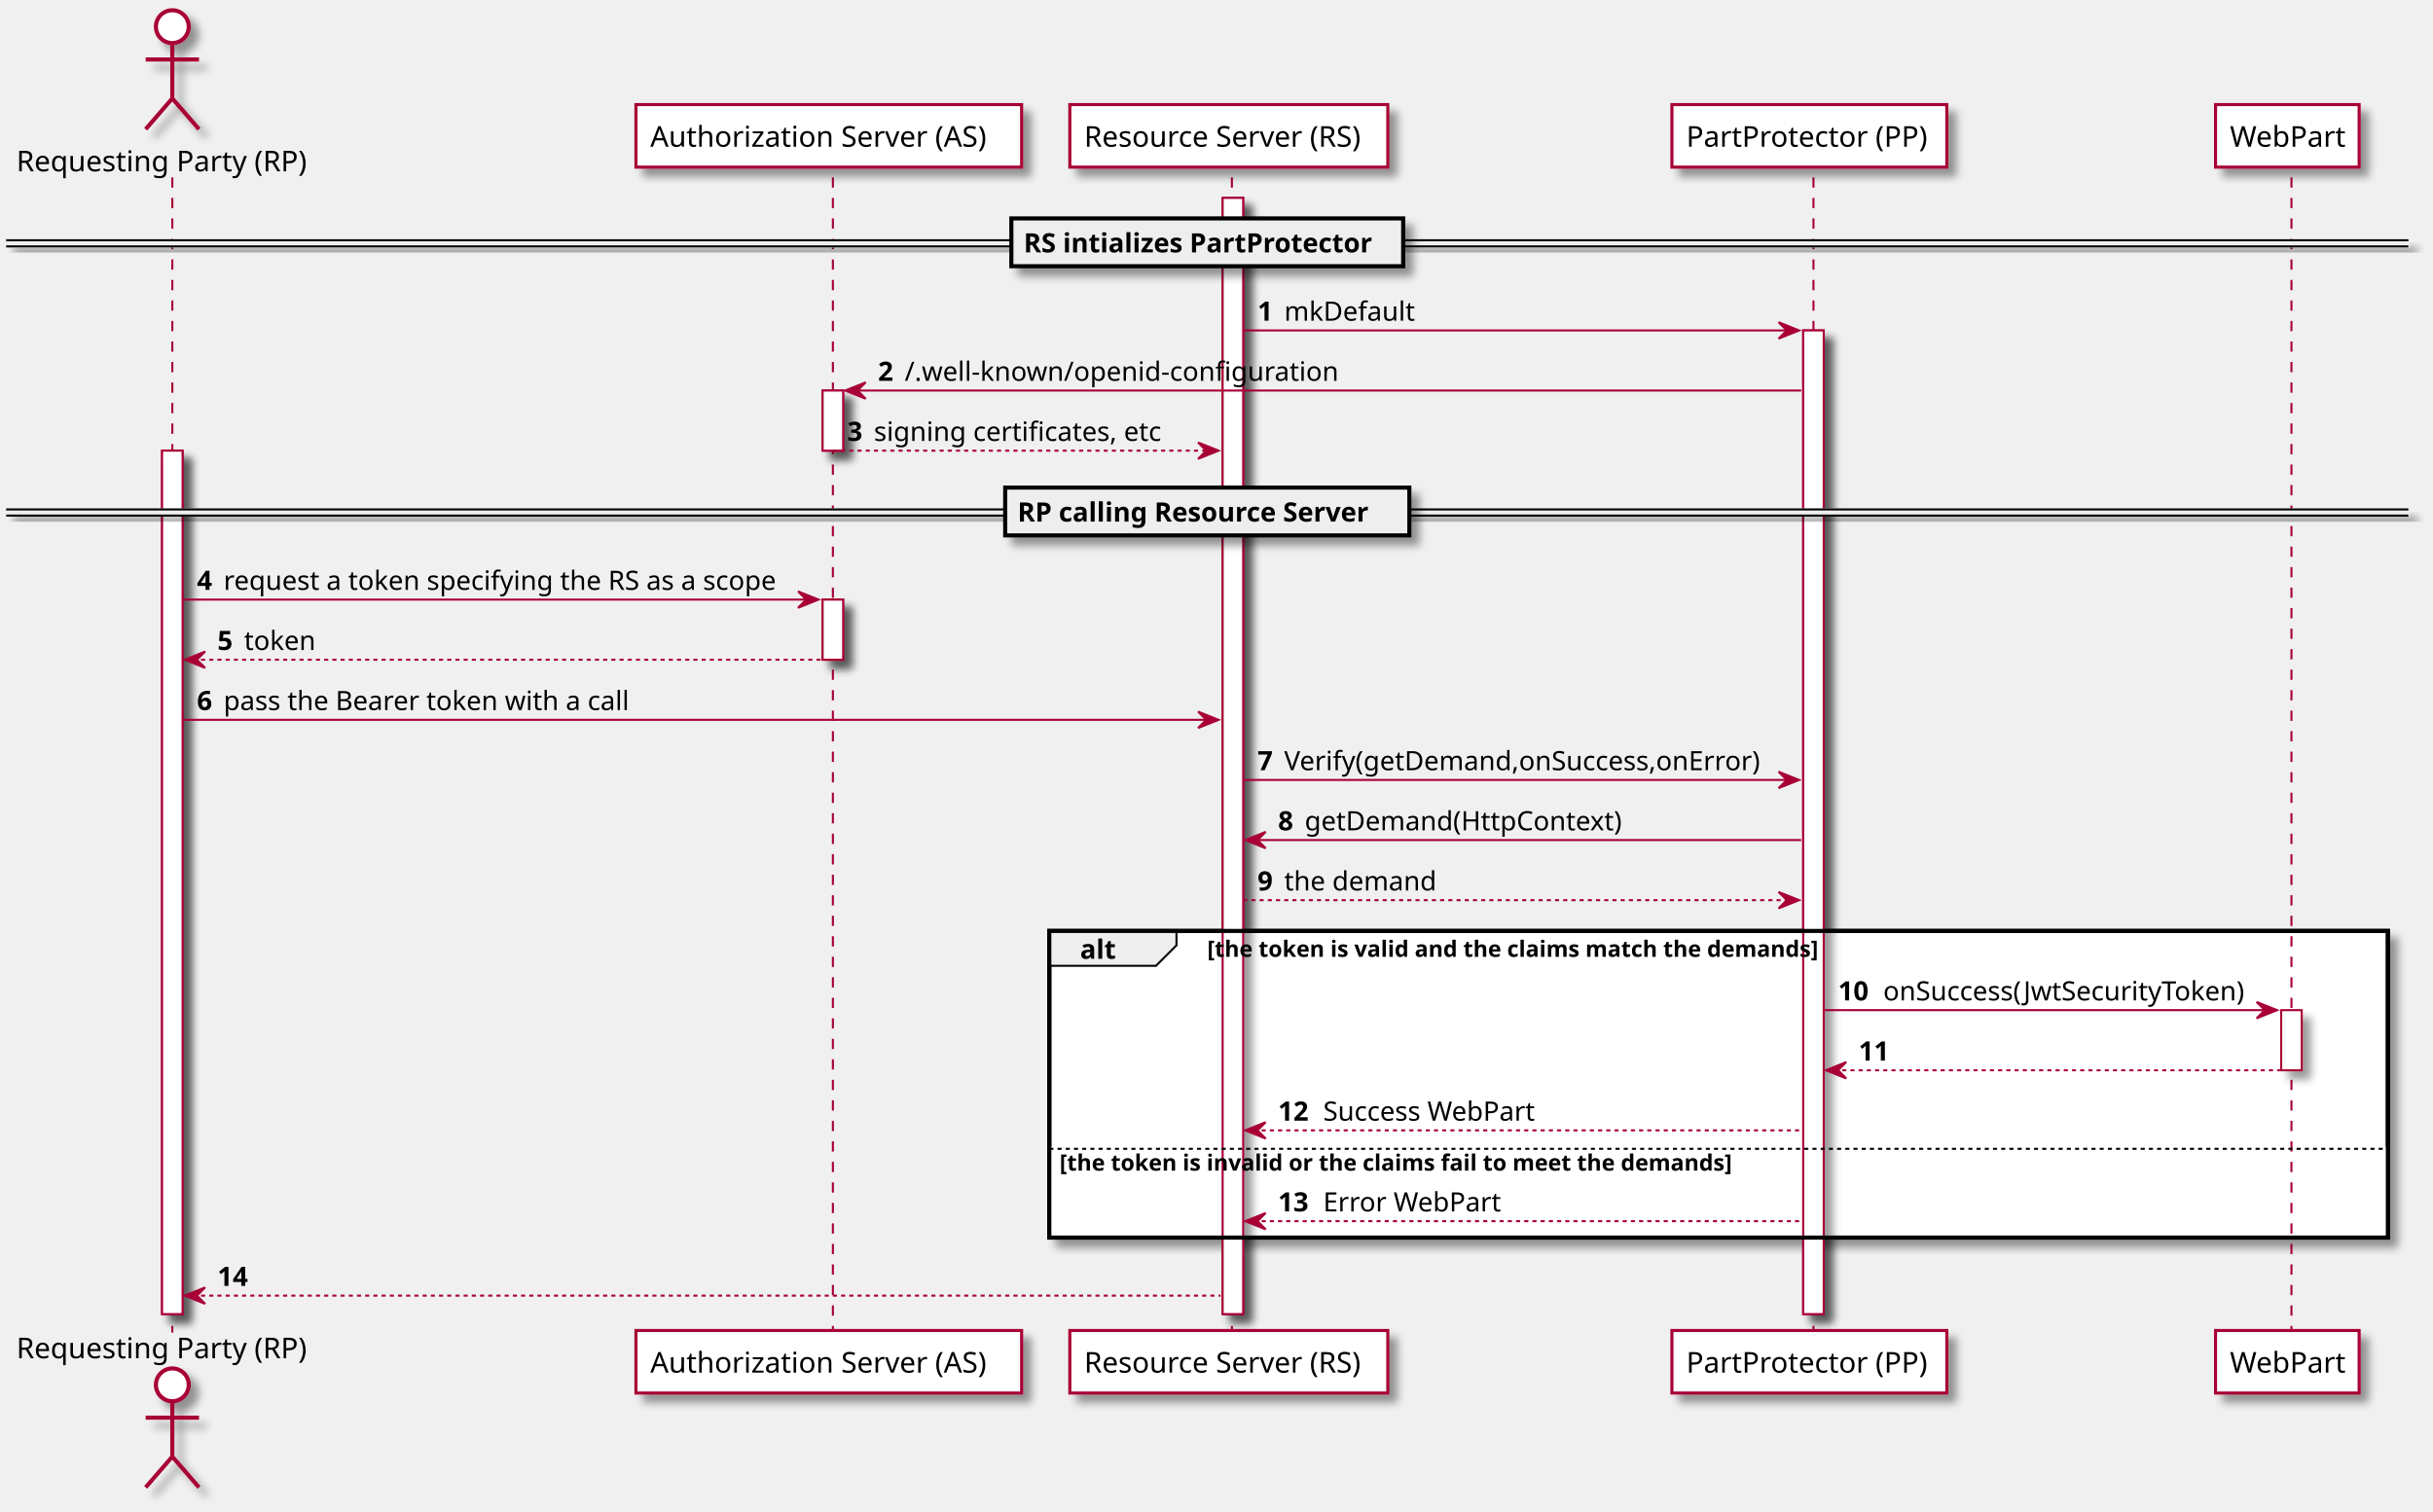
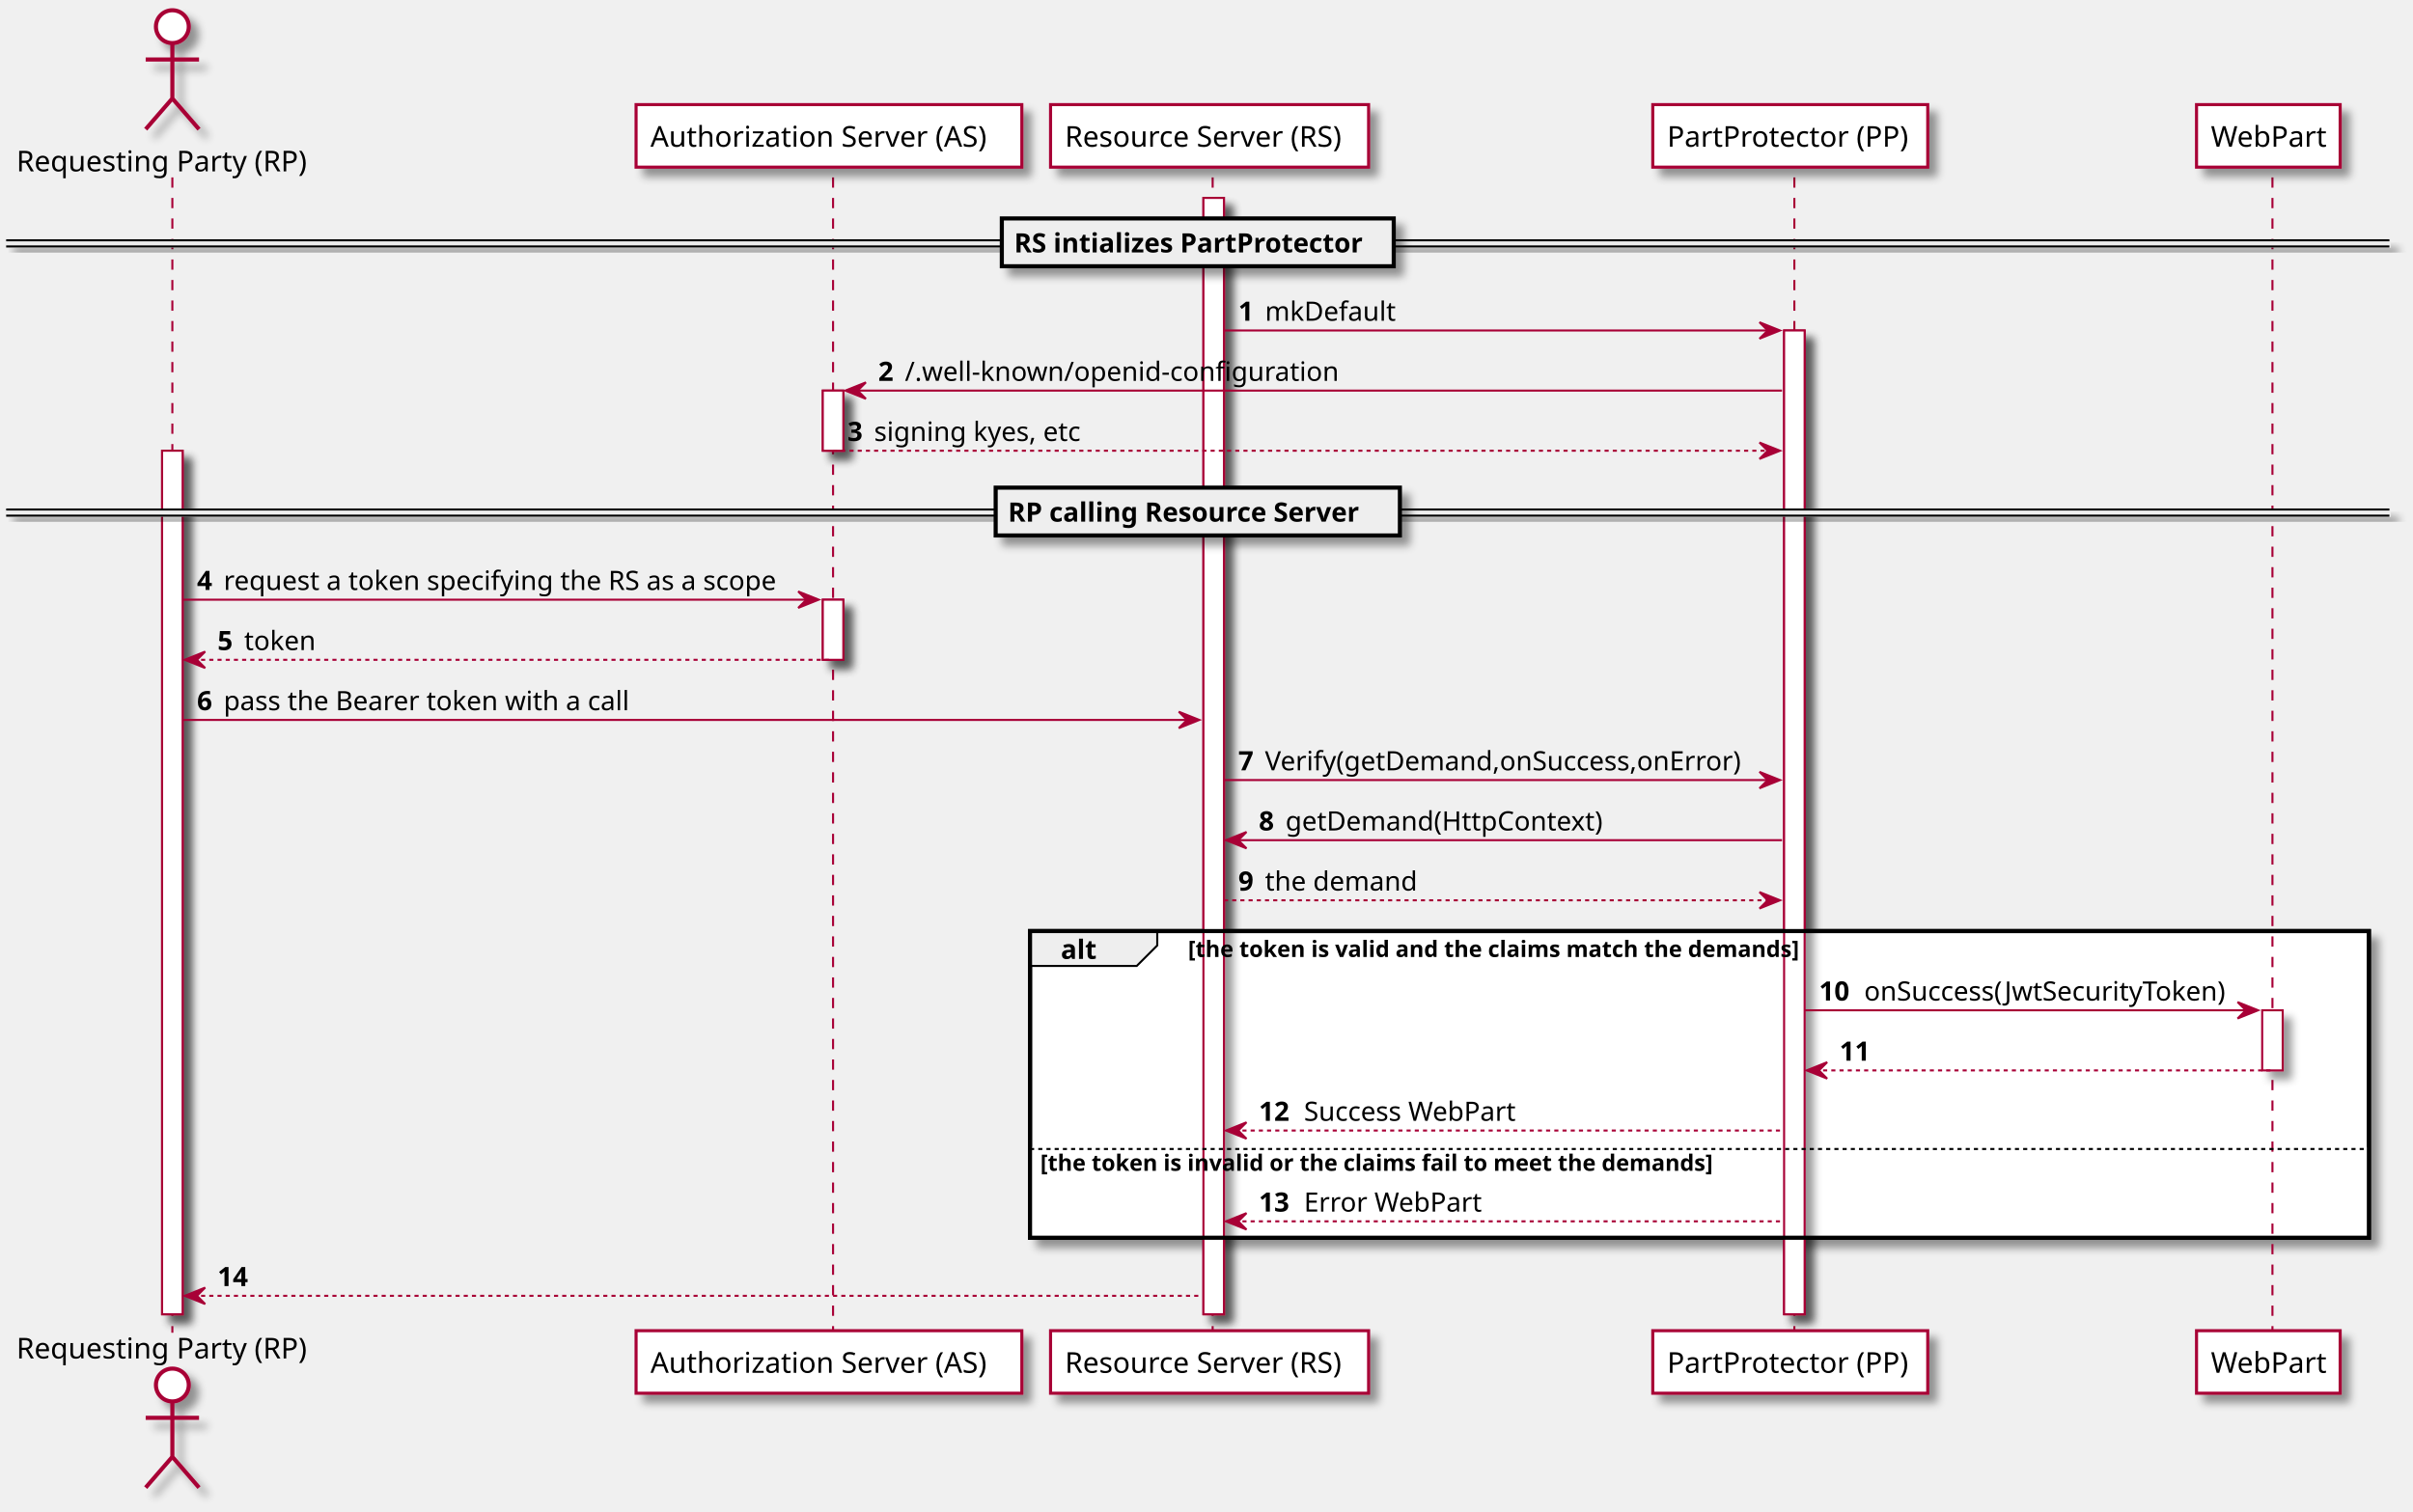
- <svg xmlns="http://www.w3.org/2000/svg" contentScriptType="application/ecmascript" contentStyleType="text/css" height="737px" preserveAspectRatio="none" style="width:1186px;height:737px;" version="1.1" viewBox="0 0 1186 737" width="1186px" zoomAndPan="magnify">
+ <svg xmlns="http://www.w3.org/2000/svg" contentScriptType="application/ecmascript" contentStyleType="text/css" height="737px" preserveAspectRatio="none" style="width:1176px;height:737px;" version="1.1" viewBox="0 0 1176 737" width="1176px" zoomAndPan="magnify">
  <defs>
-     <filter height="300%" id="fko993gzk0pt4" width="300%" x="-1" y="-1">
+     <filter height="300%" id="ffq9v8etzm3dj" width="300%" x="-1" y="-1">
      <feGaussianBlur result="blurOut" stdDeviation="2.0" />
      <feColorMatrix in="blurOut" result="blurOut2" type="matrix" values="0 0 0 0 0 0 0 0 0 0 0 0 0 0 0 0 0 0 .4 0" />
      <feOffset dx="4.0" dy="4.0" in="blurOut2" result="blurOut3" />
      <feBlend in="SourceGraphic" in2="blurOut3" mode="normal" />
    </filter>
  </defs>
  <g>
-     <rect fill="#FFFFFF" filter="url(#fko993gzk0pt4)" height="420.992" style="stroke: #A80036; stroke-width: 1.0;" width="10" x="79" y="219.731" />
-     <rect fill="#FFFFFF" filter="url(#fko993gzk0pt4)" height="29.311" style="stroke: #A80036; stroke-width: 1.0;" width="10" x="401" y="190.42" />
-     <rect fill="#FFFFFF" filter="url(#fko993gzk0pt4)" height="29.311" style="stroke: #A80036; stroke-width: 1.0;" width="10" x="401" y="292.352" />
-     <rect fill="#FFFFFF" filter="url(#fko993gzk0pt4)" height="544.234" style="stroke: #A80036; stroke-width: 1.0;" width="10" x="596" y="96.488" />
-     <rect fill="#FFFFFF" filter="url(#fko993gzk0pt4)" height="479.613" style="stroke: #A80036; stroke-width: 1.0;" width="10" x="879" y="161.109" />
-     <rect fill="#FFFFFF" filter="url(#fko993gzk0pt4)" height="29.311" style="stroke: #A80036; stroke-width: 1.0;" width="10" x="1112" y="492.525" />
-     <rect fill="#FFFFFF" filter="url(#fko993gzk0pt4)" height="149.508" style="stroke: #000000; stroke-width: 2.0;" width="652.5" x="511.5" y="453.904" />
-     <rect fill="#FFFFFF" height="44.266" style="stroke: none; stroke-width: 1.0;" width="652.5" x="511.5" y="559.146" />
+     <rect fill="#FFFFFF" filter="url(#ffq9v8etzm3dj)" height="420.992" style="stroke: #A80036; stroke-width: 1.0;" width="10" x="79" y="219.731" />
+     <rect fill="#FFFFFF" filter="url(#ffq9v8etzm3dj)" height="29.311" style="stroke: #A80036; stroke-width: 1.0;" width="10" x="401" y="190.42" />
+     <rect fill="#FFFFFF" filter="url(#ffq9v8etzm3dj)" height="29.311" style="stroke: #A80036; stroke-width: 1.0;" width="10" x="401" y="292.352" />
+     <rect fill="#FFFFFF" filter="url(#ffq9v8etzm3dj)" height="544.234" style="stroke: #A80036; stroke-width: 1.0;" width="10" x="586.5" y="96.488" />
+     <rect fill="#FFFFFF" filter="url(#ffq9v8etzm3dj)" height="479.613" style="stroke: #A80036; stroke-width: 1.0;" width="10" x="869.5" y="161.109" />
+     <rect fill="#FFFFFF" filter="url(#ffq9v8etzm3dj)" height="29.311" style="stroke: #A80036; stroke-width: 1.0;" width="10" x="1102.5" y="492.525" />
+     <rect fill="#FFFFFF" filter="url(#ffq9v8etzm3dj)" height="149.508" style="stroke: #000000; stroke-width: 2.0;" width="652.5" x="502" y="453.904" />
+     <rect fill="#FFFFFF" height="44.266" style="stroke: none; stroke-width: 1.0;" width="652.5" x="502" y="559.146" />
    <line style="stroke: #A80036; stroke-width: 1.0; stroke-dasharray: 5.0,5.0;" x1="84" x2="84" y1="86.488" y2="649.723" />
    <line style="stroke: #A80036; stroke-width: 1.0; stroke-dasharray: 5.0,5.0;" x1="406" x2="406" y1="86.488" y2="649.723" />
-     <line style="stroke: #A80036; stroke-width: 1.0; stroke-dasharray: 5.0,5.0;" x1="600.5" x2="600.5" y1="86.488" y2="649.723" />
-     <line style="stroke: #A80036; stroke-width: 1.0; stroke-dasharray: 5.0,5.0;" x1="884" x2="884" y1="86.488" y2="649.723" />
-     <line style="stroke: #A80036; stroke-width: 1.0; stroke-dasharray: 5.0,5.0;" x1="1117" x2="1117" y1="86.488" y2="649.723" />
+     <line style="stroke: #A80036; stroke-width: 1.0; stroke-dasharray: 5.0,5.0;" x1="591" x2="591" y1="86.488" y2="649.723" />
+     <line style="stroke: #A80036; stroke-width: 1.0; stroke-dasharray: 5.0,5.0;" x1="874.5" x2="874.5" y1="86.488" y2="649.723" />
+     <line style="stroke: #A80036; stroke-width: 1.0; stroke-dasharray: 5.0,5.0;" x1="1107.5" x2="1107.5" y1="86.488" y2="649.723" />
    <text fill="#000000" font-family="sans-serif" font-size="14" lengthAdjust="spacingAndGlyphs" textLength="146" x="8" y="83.535">Requesting Party (RP)</text>
-     <ellipse cx="84" cy="13" fill="#FFFFFF" filter="url(#fko993gzk0pt4)" rx="8" ry="8" style="stroke: #A80036; stroke-width: 2.0;" />
-     <path d="M84,21 L84,48 M71,29 L97,29 M84,48 L71,63 M84,48 L97,63 " fill="none" filter="url(#fko993gzk0pt4)" style="stroke: #A80036; stroke-width: 2.0;" />
+     <ellipse cx="84" cy="13" fill="#FFFFFF" filter="url(#ffq9v8etzm3dj)" rx="8" ry="8" style="stroke: #A80036; stroke-width: 2.0;" />
+     <path d="M84,21 L84,48 M71,29 L97,29 M84,48 L71,63 M84,48 L97,63 " fill="none" filter="url(#ffq9v8etzm3dj)" style="stroke: #A80036; stroke-width: 2.0;" />
    <text fill="#000000" font-family="sans-serif" font-size="14" lengthAdjust="spacingAndGlyphs" textLength="146" x="8" y="662.258">Requesting Party (RP)</text>
-     <ellipse cx="84" cy="675.211" fill="#FFFFFF" filter="url(#fko993gzk0pt4)" rx="8" ry="8" style="stroke: #A80036; stroke-width: 2.0;" />
-     <path d="M84,683.211 L84,710.211 M71,691.211 L97,691.211 M84,710.211 L71,725.211 M84,710.211 L97,725.211 " fill="none" filter="url(#fko993gzk0pt4)" style="stroke: #A80036; stroke-width: 2.0;" />
-     <rect fill="#FFFFFF" filter="url(#fko993gzk0pt4)" height="30.488" style="stroke: #A80036; stroke-width: 1.5;" width="188" x="310" y="51" />
+     <ellipse cx="84" cy="675.211" fill="#FFFFFF" filter="url(#ffq9v8etzm3dj)" rx="8" ry="8" style="stroke: #A80036; stroke-width: 2.0;" />
+     <path d="M84,683.211 L84,710.211 M71,691.211 L97,691.211 M84,710.211 L71,725.211 M84,710.211 L97,725.211 " fill="none" filter="url(#ffq9v8etzm3dj)" style="stroke: #A80036; stroke-width: 2.0;" />
+     <rect fill="#FFFFFF" filter="url(#ffq9v8etzm3dj)" height="30.488" style="stroke: #A80036; stroke-width: 1.5;" width="188" x="310" y="51" />
    <text fill="#000000" font-family="sans-serif" font-size="14" lengthAdjust="spacingAndGlyphs" textLength="174" x="317" y="71.535">Authorization Server (AS)</text>
-     <rect fill="#FFFFFF" filter="url(#fko993gzk0pt4)" height="30.488" style="stroke: #A80036; stroke-width: 1.5;" width="188" x="310" y="648.723" />
+     <rect fill="#FFFFFF" filter="url(#ffq9v8etzm3dj)" height="30.488" style="stroke: #A80036; stroke-width: 1.5;" width="188" x="310" y="648.723" />
    <text fill="#000000" font-family="sans-serif" font-size="14" lengthAdjust="spacingAndGlyphs" textLength="174" x="317" y="669.258">Authorization Server (AS)</text>
-     <rect fill="#FFFFFF" filter="url(#fko993gzk0pt4)" height="30.488" style="stroke: #A80036; stroke-width: 1.5;" width="155" x="521.5" y="51" />
-     <text fill="#000000" font-family="sans-serif" font-size="14" lengthAdjust="spacingAndGlyphs" textLength="141" x="528.5" y="71.535">Resource Server (RS)</text>
-     <rect fill="#FFFFFF" filter="url(#fko993gzk0pt4)" height="30.488" style="stroke: #A80036; stroke-width: 1.5;" width="155" x="521.5" y="648.723" />
-     <text fill="#000000" font-family="sans-serif" font-size="14" lengthAdjust="spacingAndGlyphs" textLength="141" x="528.5" y="669.258">Resource Server (RS)</text>
-     <rect fill="#FFFFFF" filter="url(#fko993gzk0pt4)" height="30.488" style="stroke: #A80036; stroke-width: 1.5;" width="134" x="815" y="51" />
-     <text fill="#000000" font-family="sans-serif" font-size="14" lengthAdjust="spacingAndGlyphs" textLength="120" x="822" y="71.535">PartProtector (PP)</text>
-     <rect fill="#FFFFFF" filter="url(#fko993gzk0pt4)" height="30.488" style="stroke: #A80036; stroke-width: 1.5;" width="134" x="815" y="648.723" />
-     <text fill="#000000" font-family="sans-serif" font-size="14" lengthAdjust="spacingAndGlyphs" textLength="120" x="822" y="669.258">PartProtector (PP)</text>
-     <rect fill="#FFFFFF" filter="url(#fko993gzk0pt4)" height="30.488" style="stroke: #A80036; stroke-width: 1.5;" width="70" x="1080" y="51" />
-     <text fill="#000000" font-family="sans-serif" font-size="14" lengthAdjust="spacingAndGlyphs" textLength="56" x="1087" y="71.535">WebPart</text>
-     <rect fill="#FFFFFF" filter="url(#fko993gzk0pt4)" height="30.488" style="stroke: #A80036; stroke-width: 1.5;" width="70" x="1080" y="648.723" />
-     <text fill="#000000" font-family="sans-serif" font-size="14" lengthAdjust="spacingAndGlyphs" textLength="56" x="1087" y="669.258">WebPart</text>
-     <rect fill="#FFFFFF" filter="url(#fko993gzk0pt4)" height="420.992" style="stroke: #A80036; stroke-width: 1.0;" width="10" x="79" y="219.731" />
-     <rect fill="#FFFFFF" filter="url(#fko993gzk0pt4)" height="29.311" style="stroke: #A80036; stroke-width: 1.0;" width="10" x="401" y="190.42" />
-     <rect fill="#FFFFFF" filter="url(#fko993gzk0pt4)" height="29.311" style="stroke: #A80036; stroke-width: 1.0;" width="10" x="401" y="292.352" />
-     <rect fill="#FFFFFF" filter="url(#fko993gzk0pt4)" height="544.234" style="stroke: #A80036; stroke-width: 1.0;" width="10" x="596" y="96.488" />
-     <rect fill="#FFFFFF" filter="url(#fko993gzk0pt4)" height="479.613" style="stroke: #A80036; stroke-width: 1.0;" width="10" x="879" y="161.109" />
-     <rect fill="#FFFFFF" filter="url(#fko993gzk0pt4)" height="29.311" style="stroke: #A80036; stroke-width: 1.0;" width="10" x="1112" y="492.525" />
-     <rect fill="#EEEEEE" filter="url(#fko993gzk0pt4)" height="3" style="stroke: #EEEEEE; stroke-width: 1.0;" width="1171" x="3" y="117.144" />
-     <line style="stroke: #000000; stroke-width: 1.0;" x1="3" x2="1174" y1="117.144" y2="117.144" />
-     <line style="stroke: #000000; stroke-width: 1.0;" x1="3" x2="1174" y1="120.144" y2="120.144" />
-     <rect fill="#EEEEEE" filter="url(#fko993gzk0pt4)" height="23.311" style="stroke: #000000; stroke-width: 2.0;" width="191" x="493" y="106.488" />
-     <text fill="#000000" font-family="sans-serif" font-size="13" font-weight="bold" lengthAdjust="spacingAndGlyphs" textLength="173" x="499" y="123.057">RS intializes PartProtector</text>
-     <polygon fill="#A80036" points="867,157.109,877,161.109,867,165.109,871,161.109" style="stroke: #A80036; stroke-width: 1.0;" />
-     <line style="stroke: #A80036; stroke-width: 1.0;" x1="606" x2="873" y1="161.109" y2="161.109" />
-     <text fill="#000000" font-family="sans-serif" font-size="13" font-weight="bold" lengthAdjust="spacingAndGlyphs" textLength="9" x="613" y="156.367">1</text>
-     <text fill="#000000" font-family="sans-serif" font-size="13" lengthAdjust="spacingAndGlyphs" textLength="66" x="626" y="156.367">mkDefault</text>
+     <rect fill="#FFFFFF" filter="url(#ffq9v8etzm3dj)" height="30.488" style="stroke: #A80036; stroke-width: 1.5;" width="155" x="512" y="51" />
+     <text fill="#000000" font-family="sans-serif" font-size="14" lengthAdjust="spacingAndGlyphs" textLength="141" x="519" y="71.535">Resource Server (RS)</text>
+     <rect fill="#FFFFFF" filter="url(#ffq9v8etzm3dj)" height="30.488" style="stroke: #A80036; stroke-width: 1.5;" width="155" x="512" y="648.723" />
+     <text fill="#000000" font-family="sans-serif" font-size="14" lengthAdjust="spacingAndGlyphs" textLength="141" x="519" y="669.258">Resource Server (RS)</text>
+     <rect fill="#FFFFFF" filter="url(#ffq9v8etzm3dj)" height="30.488" style="stroke: #A80036; stroke-width: 1.5;" width="134" x="805.5" y="51" />
+     <text fill="#000000" font-family="sans-serif" font-size="14" lengthAdjust="spacingAndGlyphs" textLength="120" x="812.5" y="71.535">PartProtector (PP)</text>
+     <rect fill="#FFFFFF" filter="url(#ffq9v8etzm3dj)" height="30.488" style="stroke: #A80036; stroke-width: 1.5;" width="134" x="805.5" y="648.723" />
+     <text fill="#000000" font-family="sans-serif" font-size="14" lengthAdjust="spacingAndGlyphs" textLength="120" x="812.5" y="669.258">PartProtector (PP)</text>
+     <rect fill="#FFFFFF" filter="url(#ffq9v8etzm3dj)" height="30.488" style="stroke: #A80036; stroke-width: 1.5;" width="70" x="1070.5" y="51" />
+     <text fill="#000000" font-family="sans-serif" font-size="14" lengthAdjust="spacingAndGlyphs" textLength="56" x="1077.5" y="71.535">WebPart</text>
+     <rect fill="#FFFFFF" filter="url(#ffq9v8etzm3dj)" height="30.488" style="stroke: #A80036; stroke-width: 1.5;" width="70" x="1070.5" y="648.723" />
+     <text fill="#000000" font-family="sans-serif" font-size="14" lengthAdjust="spacingAndGlyphs" textLength="56" x="1077.5" y="669.258">WebPart</text>
+     <rect fill="#FFFFFF" filter="url(#ffq9v8etzm3dj)" height="420.992" style="stroke: #A80036; stroke-width: 1.0;" width="10" x="79" y="219.731" />
+     <rect fill="#FFFFFF" filter="url(#ffq9v8etzm3dj)" height="29.311" style="stroke: #A80036; stroke-width: 1.0;" width="10" x="401" y="190.42" />
+     <rect fill="#FFFFFF" filter="url(#ffq9v8etzm3dj)" height="29.311" style="stroke: #A80036; stroke-width: 1.0;" width="10" x="401" y="292.352" />
+     <rect fill="#FFFFFF" filter="url(#ffq9v8etzm3dj)" height="544.234" style="stroke: #A80036; stroke-width: 1.0;" width="10" x="586.5" y="96.488" />
+     <rect fill="#FFFFFF" filter="url(#ffq9v8etzm3dj)" height="479.613" style="stroke: #A80036; stroke-width: 1.0;" width="10" x="869.5" y="161.109" />
+     <rect fill="#FFFFFF" filter="url(#ffq9v8etzm3dj)" height="29.311" style="stroke: #A80036; stroke-width: 1.0;" width="10" x="1102.5" y="492.525" />
+     <rect fill="#EEEEEE" filter="url(#ffq9v8etzm3dj)" height="3" style="stroke: #EEEEEE; stroke-width: 1.0;" width="1161.5" x="3" y="117.144" />
+     <line style="stroke: #000000; stroke-width: 1.0;" x1="3" x2="1164.5" y1="117.144" y2="117.144" />
+     <line style="stroke: #000000; stroke-width: 1.0;" x1="3" x2="1164.5" y1="120.144" y2="120.144" />
+     <rect fill="#EEEEEE" filter="url(#ffq9v8etzm3dj)" height="23.311" style="stroke: #000000; stroke-width: 2.0;" width="191" x="488.25" y="106.488" />
+     <text fill="#000000" font-family="sans-serif" font-size="13" font-weight="bold" lengthAdjust="spacingAndGlyphs" textLength="173" x="494.25" y="123.057">RS intializes PartProtector</text>
+     <polygon fill="#A80036" points="857.5,157.109,867.5,161.109,857.5,165.109,861.5,161.109" style="stroke: #A80036; stroke-width: 1.0;" />
+     <line style="stroke: #A80036; stroke-width: 1.0;" x1="596.5" x2="863.5" y1="161.109" y2="161.109" />
+     <text fill="#000000" font-family="sans-serif" font-size="13" font-weight="bold" lengthAdjust="spacingAndGlyphs" textLength="9" x="603.5" y="156.367">1</text>
+     <text fill="#000000" font-family="sans-serif" font-size="13" lengthAdjust="spacingAndGlyphs" textLength="66" x="616.5" y="156.367">mkDefault</text>
    <polygon fill="#A80036" points="422,186.42,412,190.42,422,194.42,418,190.42" style="stroke: #A80036; stroke-width: 1.0;" />
-     <line style="stroke: #A80036; stroke-width: 1.0;" x1="416" x2="878" y1="190.42" y2="190.42" />
+     <line style="stroke: #A80036; stroke-width: 1.0;" x1="416" x2="868.5" y1="190.42" y2="190.42" />
    <text fill="#000000" font-family="sans-serif" font-size="13" font-weight="bold" lengthAdjust="spacingAndGlyphs" textLength="9" x="428" y="185.678">2</text>
    <text fill="#000000" font-family="sans-serif" font-size="13" lengthAdjust="spacingAndGlyphs" textLength="229" x="441" y="185.678">/.well-known/openid-configuration</text>
-     <polygon fill="#A80036" points="584,215.731,594,219.731,584,223.731,588,219.731" style="stroke: #A80036; stroke-width: 1.0;" />
-     <line style="stroke: #A80036; stroke-width: 1.0; stroke-dasharray: 2.0,2.0;" x1="406" x2="590" y1="219.731" y2="219.731" />
+     <polygon fill="#A80036" points="857.5,215.731,867.5,219.731,857.5,223.731,861.5,219.731" style="stroke: #A80036; stroke-width: 1.0;" />
+     <line style="stroke: #A80036; stroke-width: 1.0; stroke-dasharray: 2.0,2.0;" x1="406" x2="863.5" y1="219.731" y2="219.731" />
    <text fill="#000000" font-family="sans-serif" font-size="13" font-weight="bold" lengthAdjust="spacingAndGlyphs" textLength="9" x="413" y="214.988">3</text>
-     <text fill="#000000" font-family="sans-serif" font-size="13" lengthAdjust="spacingAndGlyphs" textLength="148" x="426" y="214.988">signing certificates, etc</text>
-     <rect fill="#EEEEEE" filter="url(#fko993gzk0pt4)" height="3" style="stroke: #EEEEEE; stroke-width: 1.0;" width="1171" x="3" y="248.386" />
-     <line style="stroke: #000000; stroke-width: 1.0;" x1="3" x2="1174" y1="248.386" y2="248.386" />
-     <line style="stroke: #000000; stroke-width: 1.0;" x1="3" x2="1174" y1="251.386" y2="251.386" />
-     <rect fill="#EEEEEE" filter="url(#fko993gzk0pt4)" height="23.311" style="stroke: #000000; stroke-width: 2.0;" width="197" x="490" y="237.731" />
-     <text fill="#000000" font-family="sans-serif" font-size="13" font-weight="bold" lengthAdjust="spacingAndGlyphs" textLength="179" x="496" y="254.299">RP calling Resource Server</text>
+     <text fill="#000000" font-family="sans-serif" font-size="13" lengthAdjust="spacingAndGlyphs" textLength="107" x="426" y="214.988">signing kyes, etc</text>
+     <rect fill="#EEEEEE" filter="url(#ffq9v8etzm3dj)" height="3" style="stroke: #EEEEEE; stroke-width: 1.0;" width="1161.5" x="3" y="248.386" />
+     <line style="stroke: #000000; stroke-width: 1.0;" x1="3" x2="1164.5" y1="248.386" y2="248.386" />
+     <line style="stroke: #000000; stroke-width: 1.0;" x1="3" x2="1164.5" y1="251.386" y2="251.386" />
+     <rect fill="#EEEEEE" filter="url(#ffq9v8etzm3dj)" height="23.311" style="stroke: #000000; stroke-width: 2.0;" width="197" x="485.25" y="237.731" />
+     <text fill="#000000" font-family="sans-serif" font-size="13" font-weight="bold" lengthAdjust="spacingAndGlyphs" textLength="179" x="491.25" y="254.299">RP calling Resource Server</text>
    <polygon fill="#A80036" points="389,288.352,399,292.352,389,296.352,393,292.352" style="stroke: #A80036; stroke-width: 1.0;" />
    <line style="stroke: #A80036; stroke-width: 1.0;" x1="89" x2="395" y1="292.352" y2="292.352" />
    <text fill="#000000" font-family="sans-serif" font-size="13" font-weight="bold" lengthAdjust="spacingAndGlyphs" textLength="9" x="96" y="287.609">4</text>
    <text fill="#000000" font-family="sans-serif" font-size="13" lengthAdjust="spacingAndGlyphs" textLength="280" x="109" y="287.609">request a token specifying the RS as a scope</text>
    <polygon fill="#A80036" points="100,317.662,90,321.662,100,325.662,96,321.662" style="stroke: #A80036; stroke-width: 1.0;" />
    <line style="stroke: #A80036; stroke-width: 1.0; stroke-dasharray: 2.0,2.0;" x1="94" x2="405" y1="321.662" y2="321.662" />
    <text fill="#000000" font-family="sans-serif" font-size="13" font-weight="bold" lengthAdjust="spacingAndGlyphs" textLength="9" x="106" y="316.92">5</text>
    <text fill="#000000" font-family="sans-serif" font-size="13" lengthAdjust="spacingAndGlyphs" textLength="36" x="119" y="316.92">token</text>
-     <polygon fill="#A80036" points="584,346.973,594,350.973,584,354.973,588,350.973" style="stroke: #A80036; stroke-width: 1.0;" />
-     <line style="stroke: #A80036; stroke-width: 1.0;" x1="89" x2="590" y1="350.973" y2="350.973" />
+     <polygon fill="#A80036" points="574.5,346.973,584.5,350.973,574.5,354.973,578.5,350.973" style="stroke: #A80036; stroke-width: 1.0;" />
+     <line style="stroke: #A80036; stroke-width: 1.0;" x1="89" x2="580.5" y1="350.973" y2="350.973" />
    <text fill="#000000" font-family="sans-serif" font-size="13" font-weight="bold" lengthAdjust="spacingAndGlyphs" textLength="9" x="96" y="346.231">6</text>
    <text fill="#000000" font-family="sans-serif" font-size="13" lengthAdjust="spacingAndGlyphs" textLength="203" x="109" y="346.231">pass the Bearer token with a call</text>
-     <polygon fill="#A80036" points="867,376.283,877,380.283,867,384.283,871,380.283" style="stroke: #A80036; stroke-width: 1.0;" />
-     <line style="stroke: #A80036; stroke-width: 1.0;" x1="606" x2="873" y1="380.283" y2="380.283" />
-     <text fill="#000000" font-family="sans-serif" font-size="13" font-weight="bold" lengthAdjust="spacingAndGlyphs" textLength="9" x="613" y="375.541">7</text>
-     <text fill="#000000" font-family="sans-serif" font-size="13" lengthAdjust="spacingAndGlyphs" textLength="236" x="626" y="375.541">Verify(getDemand,onSuccess,onError)</text>
-     <polygon fill="#A80036" points="617,405.594,607,409.594,617,413.594,613,409.594" style="stroke: #A80036; stroke-width: 1.0;" />
-     <line style="stroke: #A80036; stroke-width: 1.0;" x1="611" x2="878" y1="409.594" y2="409.594" />
-     <text fill="#000000" font-family="sans-serif" font-size="13" font-weight="bold" lengthAdjust="spacingAndGlyphs" textLength="9" x="623" y="404.852">8</text>
-     <text fill="#000000" font-family="sans-serif" font-size="13" lengthAdjust="spacingAndGlyphs" textLength="158" x="636" y="404.852">getDemand(HttpContext)</text>
-     <polygon fill="#A80036" points="867,434.904,877,438.904,867,442.904,871,438.904" style="stroke: #A80036; stroke-width: 1.0;" />
-     <line style="stroke: #A80036; stroke-width: 1.0; stroke-dasharray: 2.0,2.0;" x1="606" x2="873" y1="438.904" y2="438.904" />
-     <text fill="#000000" font-family="sans-serif" font-size="13" font-weight="bold" lengthAdjust="spacingAndGlyphs" textLength="9" x="613" y="434.162">9</text>
-     <text fill="#000000" font-family="sans-serif" font-size="13" lengthAdjust="spacingAndGlyphs" textLength="74" x="626" y="434.162">the demand</text>
-     <path d="M511.5,453.904 L573.5,453.904 L573.5,460.904 L563.5,470.904 L511.5,470.904 L511.5,453.904 " fill="#EEEEEE" style="stroke: #000000; stroke-width: 1.0;" />
-     <rect fill="none" height="149.508" style="stroke: #000000; stroke-width: 2.0;" width="652.5" x="511.5" y="453.904" />
-     <text fill="#000000" font-family="sans-serif" font-size="13" font-weight="bold" lengthAdjust="spacingAndGlyphs" textLength="17" x="526.5" y="467.473">alt</text>
-     <text fill="#000000" font-family="sans-serif" font-size="11" font-weight="bold" lengthAdjust="spacingAndGlyphs" textLength="305" x="588.5" y="466.539">[the token is valid and the claims match the demands]</text>
-     <polygon fill="#A80036" points="1100,488.525,1110,492.525,1100,496.525,1104,492.525" style="stroke: #A80036; stroke-width: 1.0;" />
-     <line style="stroke: #A80036; stroke-width: 1.0;" x1="889" x2="1106" y1="492.525" y2="492.525" />
-     <text fill="#000000" font-family="sans-serif" font-size="13" font-weight="bold" lengthAdjust="spacingAndGlyphs" textLength="18" x="896" y="487.783">10</text>
-     <text fill="#000000" font-family="sans-serif" font-size="13" lengthAdjust="spacingAndGlyphs" textLength="182" x="918" y="487.783">onSuccess(JwtSecurityToken)</text>
-     <polygon fill="#A80036" points="900,517.836,890,521.836,900,525.836,896,521.836" style="stroke: #A80036; stroke-width: 1.0;" />
-     <line style="stroke: #A80036; stroke-width: 1.0; stroke-dasharray: 2.0,2.0;" x1="894" x2="1116" y1="521.836" y2="521.836" />
-     <text fill="#000000" font-family="sans-serif" font-size="13" font-weight="bold" lengthAdjust="spacingAndGlyphs" textLength="18" x="906" y="517.094">11</text>
-     <text fill="#000000" font-family="sans-serif" font-size="13" lengthAdjust="spacingAndGlyphs" textLength="0" x="932" y="517.094" />
-     <polygon fill="#A80036" points="617,547.146,607,551.146,617,555.146,613,551.146" style="stroke: #A80036; stroke-width: 1.0;" />
-     <line style="stroke: #A80036; stroke-width: 1.0; stroke-dasharray: 2.0,2.0;" x1="611" x2="878" y1="551.146" y2="551.146" />
-     <text fill="#000000" font-family="sans-serif" font-size="13" font-weight="bold" lengthAdjust="spacingAndGlyphs" textLength="18" x="623" y="546.404">12</text>
-     <text fill="#000000" font-family="sans-serif" font-size="13" lengthAdjust="spacingAndGlyphs" textLength="104" x="645" y="546.404">Success WebPart</text>
-     <line style="stroke: #000000; stroke-width: 1.0; stroke-dasharray: 2.0,2.0;" x1="511.5" x2="1164" y1="560.146" y2="560.146" />
-     <text fill="#000000" font-family="sans-serif" font-size="11" font-weight="bold" lengthAdjust="spacingAndGlyphs" textLength="339" x="516.5" y="570.781">[the token is invalid or the claims fail to meet the demands]</text>
-     <polygon fill="#A80036" points="617,591.412,607,595.412,617,599.412,613,595.412" style="stroke: #A80036; stroke-width: 1.0;" />
-     <line style="stroke: #A80036; stroke-width: 1.0; stroke-dasharray: 2.0,2.0;" x1="611" x2="878" y1="595.412" y2="595.412" />
-     <text fill="#000000" font-family="sans-serif" font-size="13" font-weight="bold" lengthAdjust="spacingAndGlyphs" textLength="18" x="623" y="590.67">13</text>
-     <text fill="#000000" font-family="sans-serif" font-size="13" lengthAdjust="spacingAndGlyphs" textLength="84" x="645" y="590.67">Error WebPart</text>
+     <polygon fill="#A80036" points="857.5,376.283,867.5,380.283,857.5,384.283,861.5,380.283" style="stroke: #A80036; stroke-width: 1.0;" />
+     <line style="stroke: #A80036; stroke-width: 1.0;" x1="596.5" x2="863.5" y1="380.283" y2="380.283" />
+     <text fill="#000000" font-family="sans-serif" font-size="13" font-weight="bold" lengthAdjust="spacingAndGlyphs" textLength="9" x="603.5" y="375.541">7</text>
+     <text fill="#000000" font-family="sans-serif" font-size="13" lengthAdjust="spacingAndGlyphs" textLength="236" x="616.5" y="375.541">Verify(getDemand,onSuccess,onError)</text>
+     <polygon fill="#A80036" points="607.5,405.594,597.5,409.594,607.5,413.594,603.5,409.594" style="stroke: #A80036; stroke-width: 1.0;" />
+     <line style="stroke: #A80036; stroke-width: 1.0;" x1="601.5" x2="868.5" y1="409.594" y2="409.594" />
+     <text fill="#000000" font-family="sans-serif" font-size="13" font-weight="bold" lengthAdjust="spacingAndGlyphs" textLength="9" x="613.5" y="404.852">8</text>
+     <text fill="#000000" font-family="sans-serif" font-size="13" lengthAdjust="spacingAndGlyphs" textLength="158" x="626.5" y="404.852">getDemand(HttpContext)</text>
+     <polygon fill="#A80036" points="857.5,434.904,867.5,438.904,857.5,442.904,861.5,438.904" style="stroke: #A80036; stroke-width: 1.0;" />
+     <line style="stroke: #A80036; stroke-width: 1.0; stroke-dasharray: 2.0,2.0;" x1="596.5" x2="863.5" y1="438.904" y2="438.904" />
+     <text fill="#000000" font-family="sans-serif" font-size="13" font-weight="bold" lengthAdjust="spacingAndGlyphs" textLength="9" x="603.5" y="434.162">9</text>
+     <text fill="#000000" font-family="sans-serif" font-size="13" lengthAdjust="spacingAndGlyphs" textLength="74" x="616.5" y="434.162">the demand</text>
+     <path d="M502,453.904 L564,453.904 L564,460.904 L554,470.904 L502,470.904 L502,453.904 " fill="#EEEEEE" style="stroke: #000000; stroke-width: 1.0;" />
+     <rect fill="none" height="149.508" style="stroke: #000000; stroke-width: 2.0;" width="652.5" x="502" y="453.904" />
+     <text fill="#000000" font-family="sans-serif" font-size="13" font-weight="bold" lengthAdjust="spacingAndGlyphs" textLength="17" x="517" y="467.473">alt</text>
+     <text fill="#000000" font-family="sans-serif" font-size="11" font-weight="bold" lengthAdjust="spacingAndGlyphs" textLength="305" x="579" y="466.539">[the token is valid and the claims match the demands]</text>
+     <polygon fill="#A80036" points="1090.5,488.525,1100.5,492.525,1090.5,496.525,1094.5,492.525" style="stroke: #A80036; stroke-width: 1.0;" />
+     <line style="stroke: #A80036; stroke-width: 1.0;" x1="879.5" x2="1096.5" y1="492.525" y2="492.525" />
+     <text fill="#000000" font-family="sans-serif" font-size="13" font-weight="bold" lengthAdjust="spacingAndGlyphs" textLength="18" x="886.5" y="487.783">10</text>
+     <text fill="#000000" font-family="sans-serif" font-size="13" lengthAdjust="spacingAndGlyphs" textLength="182" x="908.5" y="487.783">onSuccess(JwtSecurityToken)</text>
+     <polygon fill="#A80036" points="890.5,517.836,880.5,521.836,890.5,525.836,886.5,521.836" style="stroke: #A80036; stroke-width: 1.0;" />
+     <line style="stroke: #A80036; stroke-width: 1.0; stroke-dasharray: 2.0,2.0;" x1="884.5" x2="1106.5" y1="521.836" y2="521.836" />
+     <text fill="#000000" font-family="sans-serif" font-size="13" font-weight="bold" lengthAdjust="spacingAndGlyphs" textLength="18" x="896.5" y="517.094">11</text>
+     <text fill="#000000" font-family="sans-serif" font-size="13" lengthAdjust="spacingAndGlyphs" textLength="0" x="922.5" y="517.094" />
+     <polygon fill="#A80036" points="607.5,547.146,597.5,551.146,607.5,555.146,603.5,551.146" style="stroke: #A80036; stroke-width: 1.0;" />
+     <line style="stroke: #A80036; stroke-width: 1.0; stroke-dasharray: 2.0,2.0;" x1="601.5" x2="868.5" y1="551.146" y2="551.146" />
+     <text fill="#000000" font-family="sans-serif" font-size="13" font-weight="bold" lengthAdjust="spacingAndGlyphs" textLength="18" x="613.5" y="546.404">12</text>
+     <text fill="#000000" font-family="sans-serif" font-size="13" lengthAdjust="spacingAndGlyphs" textLength="104" x="635.5" y="546.404">Success WebPart</text>
+     <line style="stroke: #000000; stroke-width: 1.0; stroke-dasharray: 2.0,2.0;" x1="502" x2="1154.5" y1="560.146" y2="560.146" />
+     <text fill="#000000" font-family="sans-serif" font-size="11" font-weight="bold" lengthAdjust="spacingAndGlyphs" textLength="339" x="507" y="570.781">[the token is invalid or the claims fail to meet the demands]</text>
+     <polygon fill="#A80036" points="607.5,591.412,597.5,595.412,607.5,599.412,603.5,595.412" style="stroke: #A80036; stroke-width: 1.0;" />
+     <line style="stroke: #A80036; stroke-width: 1.0; stroke-dasharray: 2.0,2.0;" x1="601.5" x2="868.5" y1="595.412" y2="595.412" />
+     <text fill="#000000" font-family="sans-serif" font-size="13" font-weight="bold" lengthAdjust="spacingAndGlyphs" textLength="18" x="613.5" y="590.67">13</text>
+     <text fill="#000000" font-family="sans-serif" font-size="13" lengthAdjust="spacingAndGlyphs" textLength="84" x="635.5" y="590.67">Error WebPart</text>
    <polygon fill="#A80036" points="100,627.723,90,631.723,100,635.723,96,631.723" style="stroke: #A80036; stroke-width: 1.0;" />
-     <line style="stroke: #A80036; stroke-width: 1.0; stroke-dasharray: 2.0,2.0;" x1="94" x2="595" y1="631.723" y2="631.723" />
+     <line style="stroke: #A80036; stroke-width: 1.0; stroke-dasharray: 2.0,2.0;" x1="94" x2="585.5" y1="631.723" y2="631.723" />
    <text fill="#000000" font-family="sans-serif" font-size="13" font-weight="bold" lengthAdjust="spacingAndGlyphs" textLength="18" x="106" y="626.981">14</text>
    <text fill="#000000" font-family="sans-serif" font-size="13" lengthAdjust="spacingAndGlyphs" textLength="0" x="132" y="626.981" />
  </g>
</svg>
